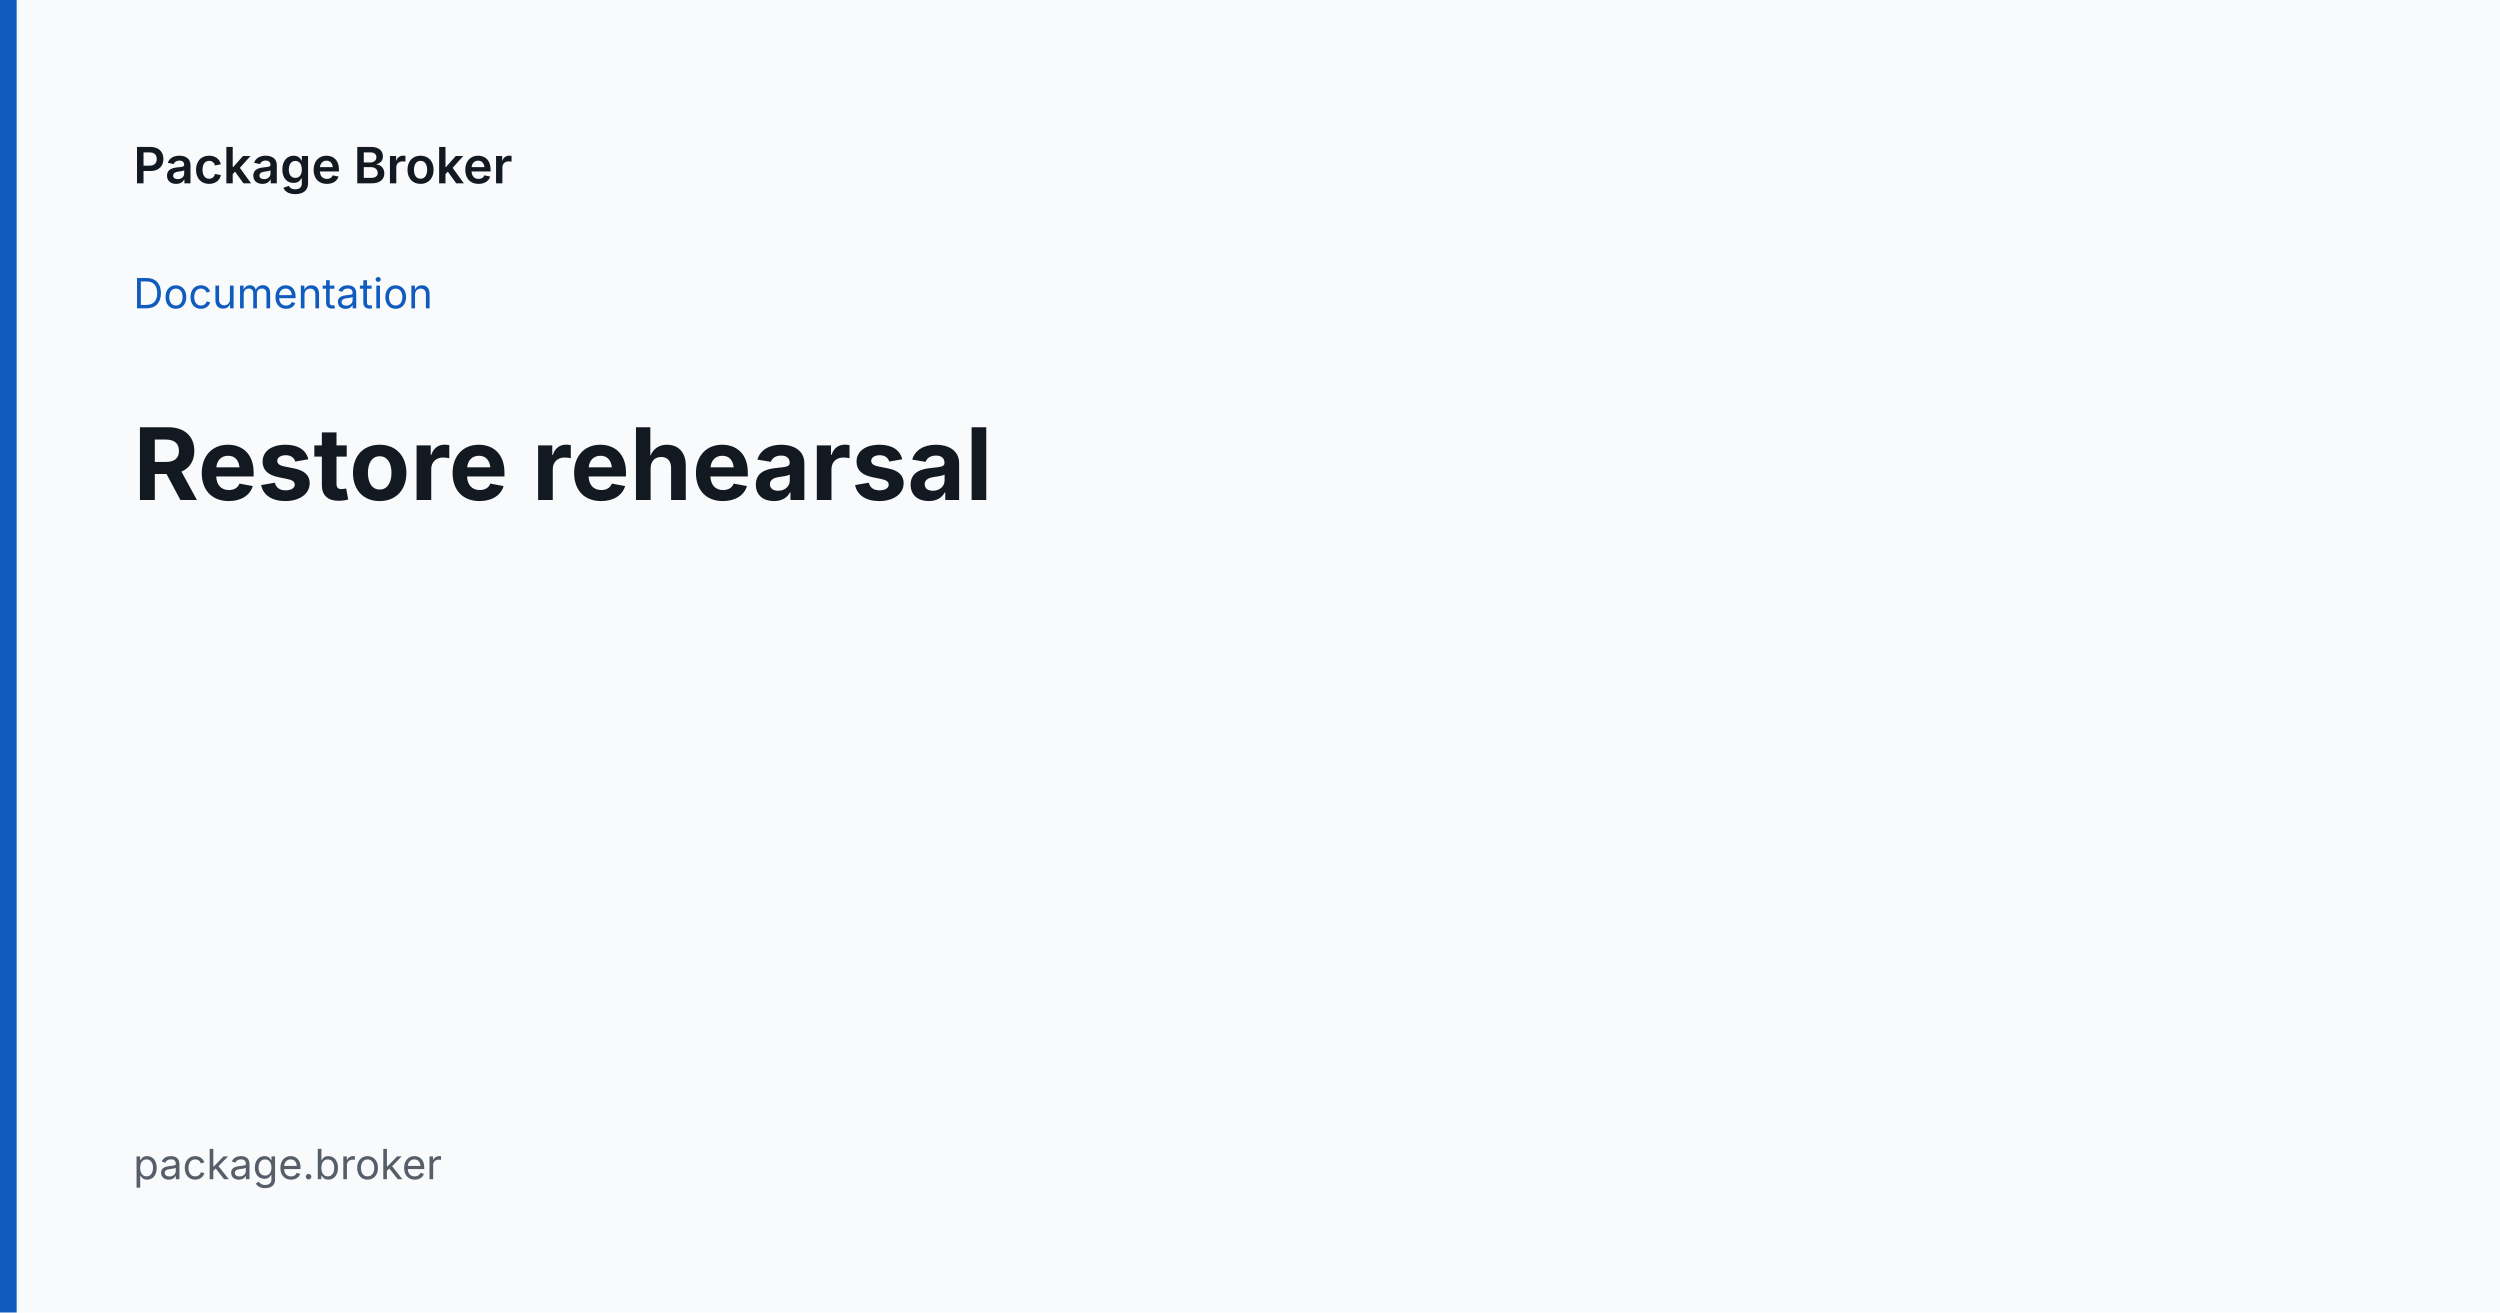
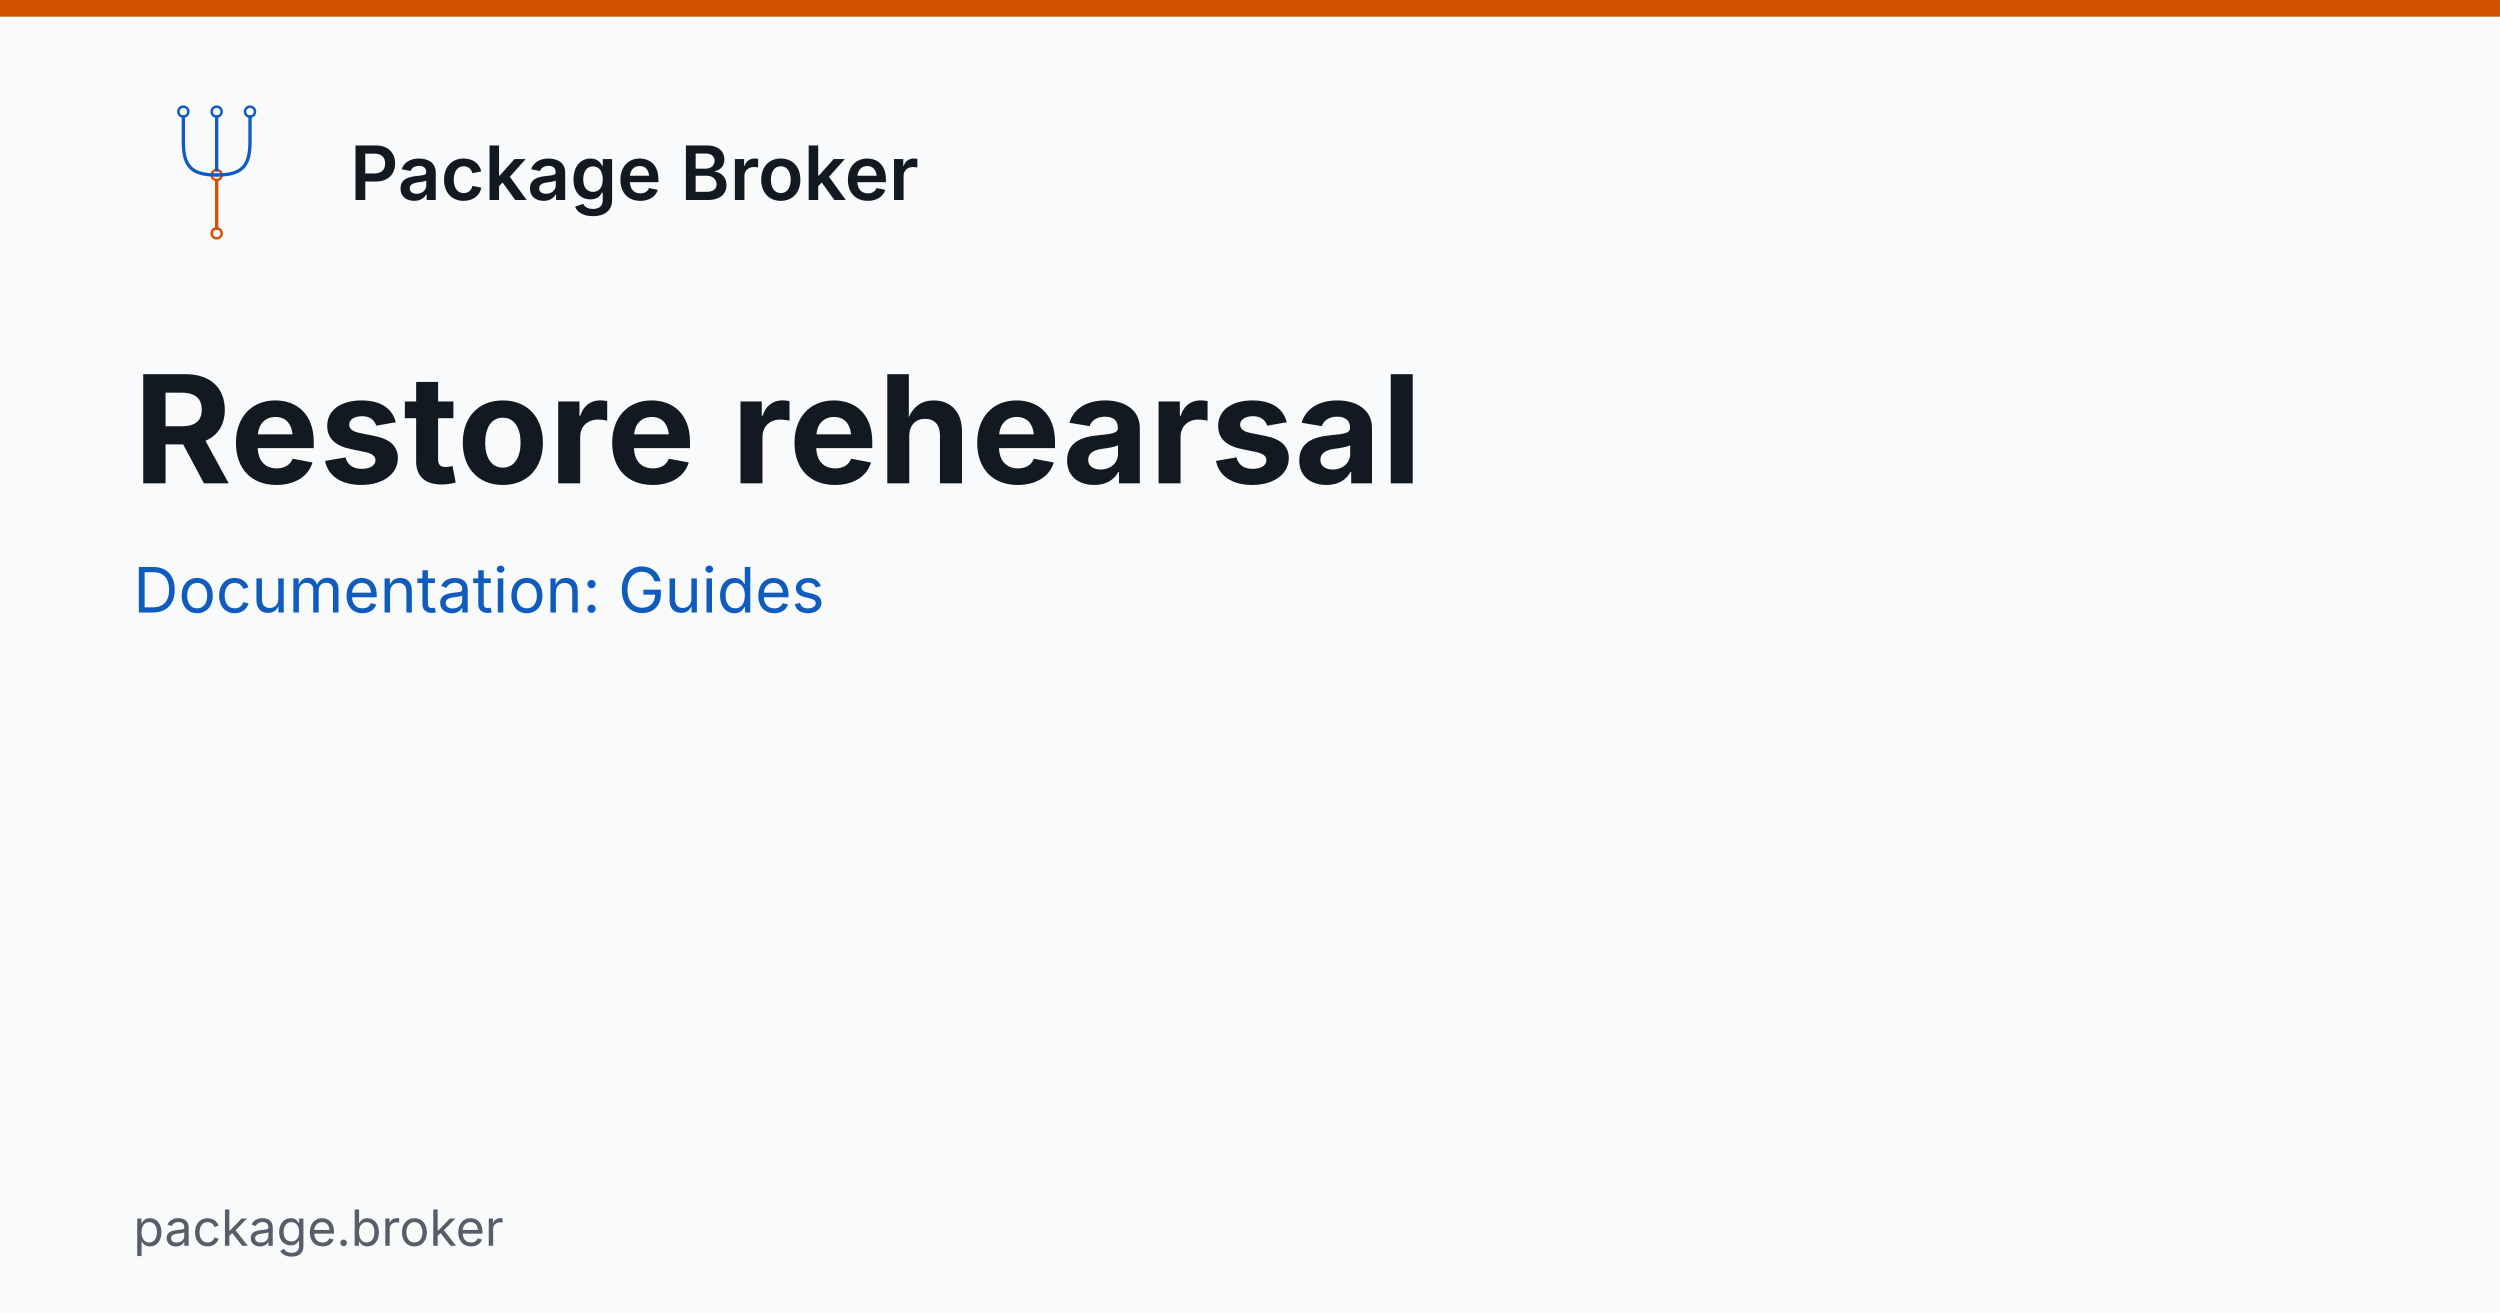
<svg xmlns="http://www.w3.org/2000/svg" width="1200" height="630" viewBox="0 0 1200 630" role="img" aria-labelledby="title description">
  <defs>
    <style>@font-face{font-family:Inter;src:url(inter-latin-wght-normal.woff2) format('woff2');font-weight:100 900}text{font-family:Inter,sans-serif}</style>
  </defs>
  <rect width="1200" height="630" fill="#f9fafb" />
-   <rect width="8" height="630" fill="#105bbe" />
-   <text x="64" y="88" font-size="24" font-weight="600" fill="#121921">Package Broker</text>
-   <text x="64" y="148" font-size="20" fill="#105bbe">Documentation</text>
-   <text x="64" y="240" font-size="48" font-weight="700" fill="#121921">
+   <rect width="1200" height="8" fill="#d45003" />
+   <svg x="64" y="40" width="80" height="80" viewBox="0 0 200 200" fill="none" aria-hidden="true">
+     <g>
+       <circle cx="100" cy="180" r="6" stroke="#d45003" stroke-width="3" fill="none" />
+       <path d="M100 174 L100 110" stroke="#d45003" stroke-width="4" stroke-linecap="round" />
+       <circle cx="100" cy="110" r="6" stroke="#d45003" stroke-width="3" fill="#f9fafb" />
+     </g>
+     <g>
+       <path d="M100 104 L100 40" stroke="#105bbe" stroke-width="4" stroke-linecap="round" />
+       <circle cx="100" cy="34" r="6" stroke="#105bbe" stroke-width="3" fill="none" />
+       <path d="M100 110 C70 110 60 100 60 70 L60 40" stroke="#105bbe" stroke-width="4" stroke-linecap="round" fill="none" />
+       <circle cx="60" cy="34" r="6" stroke="#105bbe" stroke-width="3" fill="none" />
+       <path d="M100 110 C130 110 140 100 140 70 L140 40" stroke="#105bbe" stroke-width="4" stroke-linecap="round" fill="none" />
+       <circle cx="140" cy="34" r="6" stroke="#105bbe" stroke-width="3" fill="none" />
+     </g>
+   </svg>
+   <text x="168" y="96" font-size="36" font-weight="600" fill="#121921">Package Broker</text>
+   <text data-role="headline" x="64" y="232" font-size="72" font-weight="700" fill="#121921">
    <tspan x="64" dy="0">Restore rehearsal</tspan>
  </text>
-   <text x="64" y="566" font-size="20" fill="#565e69">package.broker</text>
+   <text data-role="support" x="64" y="294" font-size="30" fill="#105bbe">Documentation: Guides</text>
+   <text x="64" y="598" font-size="24" fill="#565e69">package.broker</text>
</svg>
